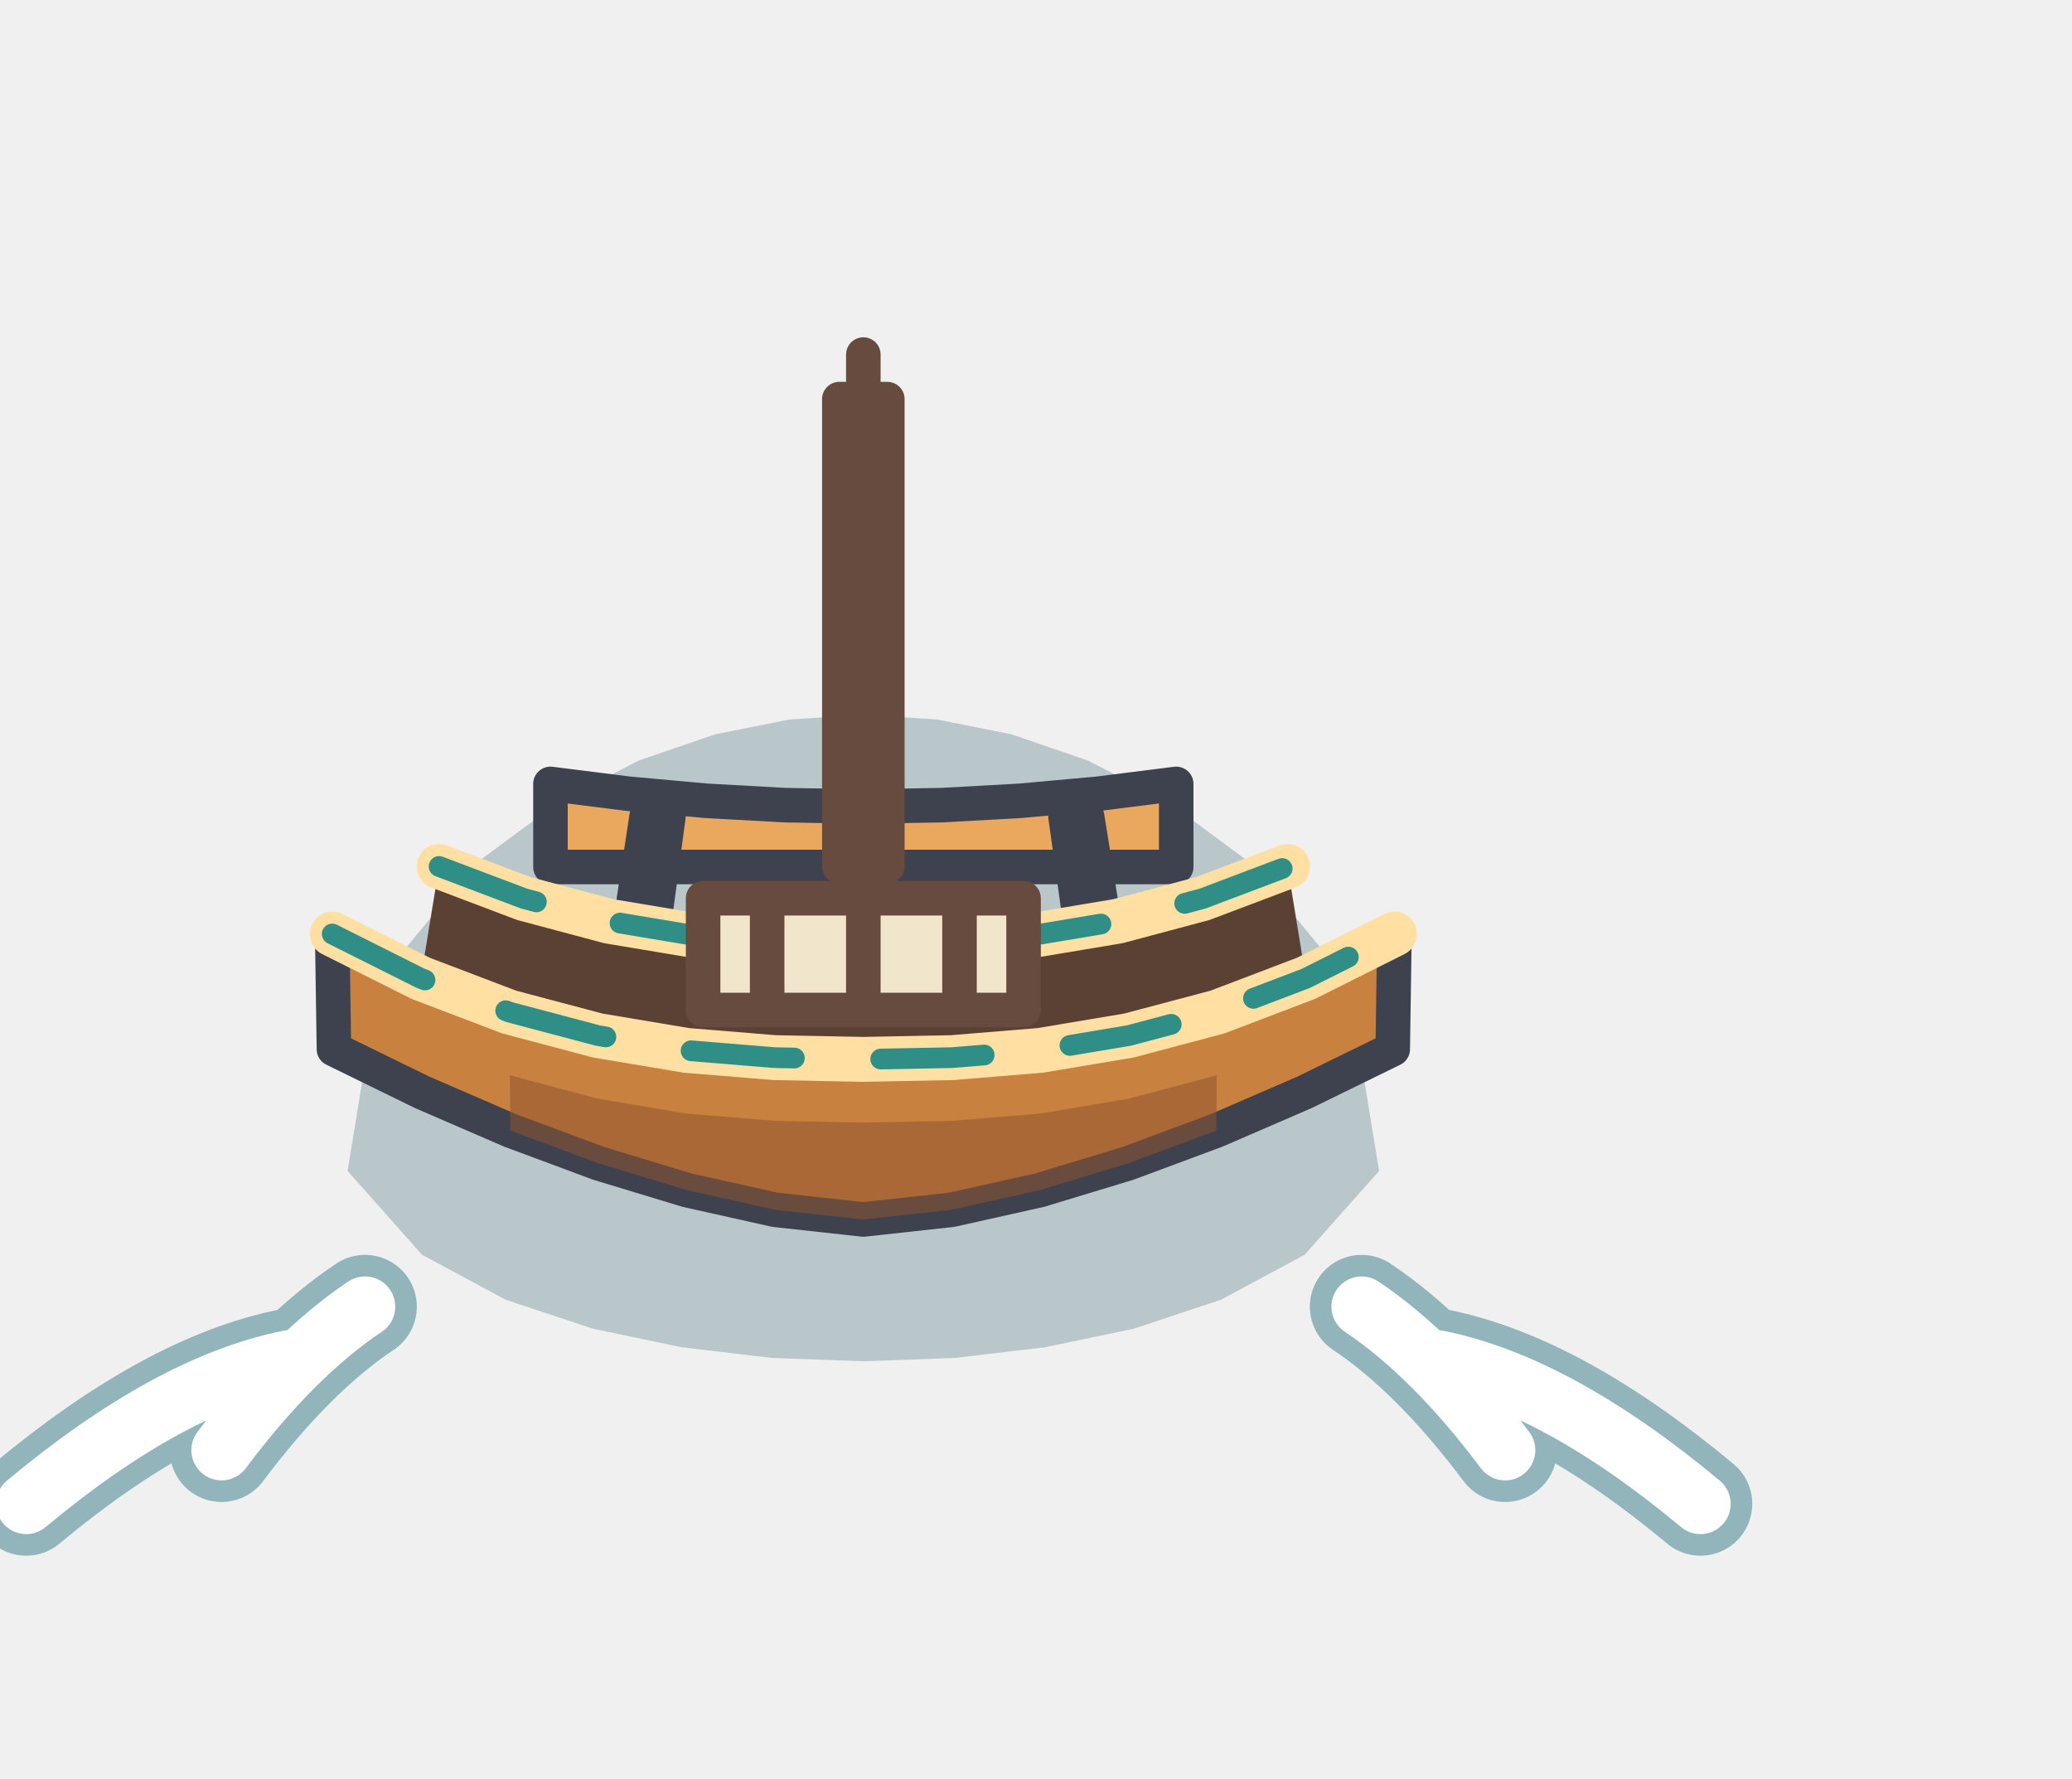
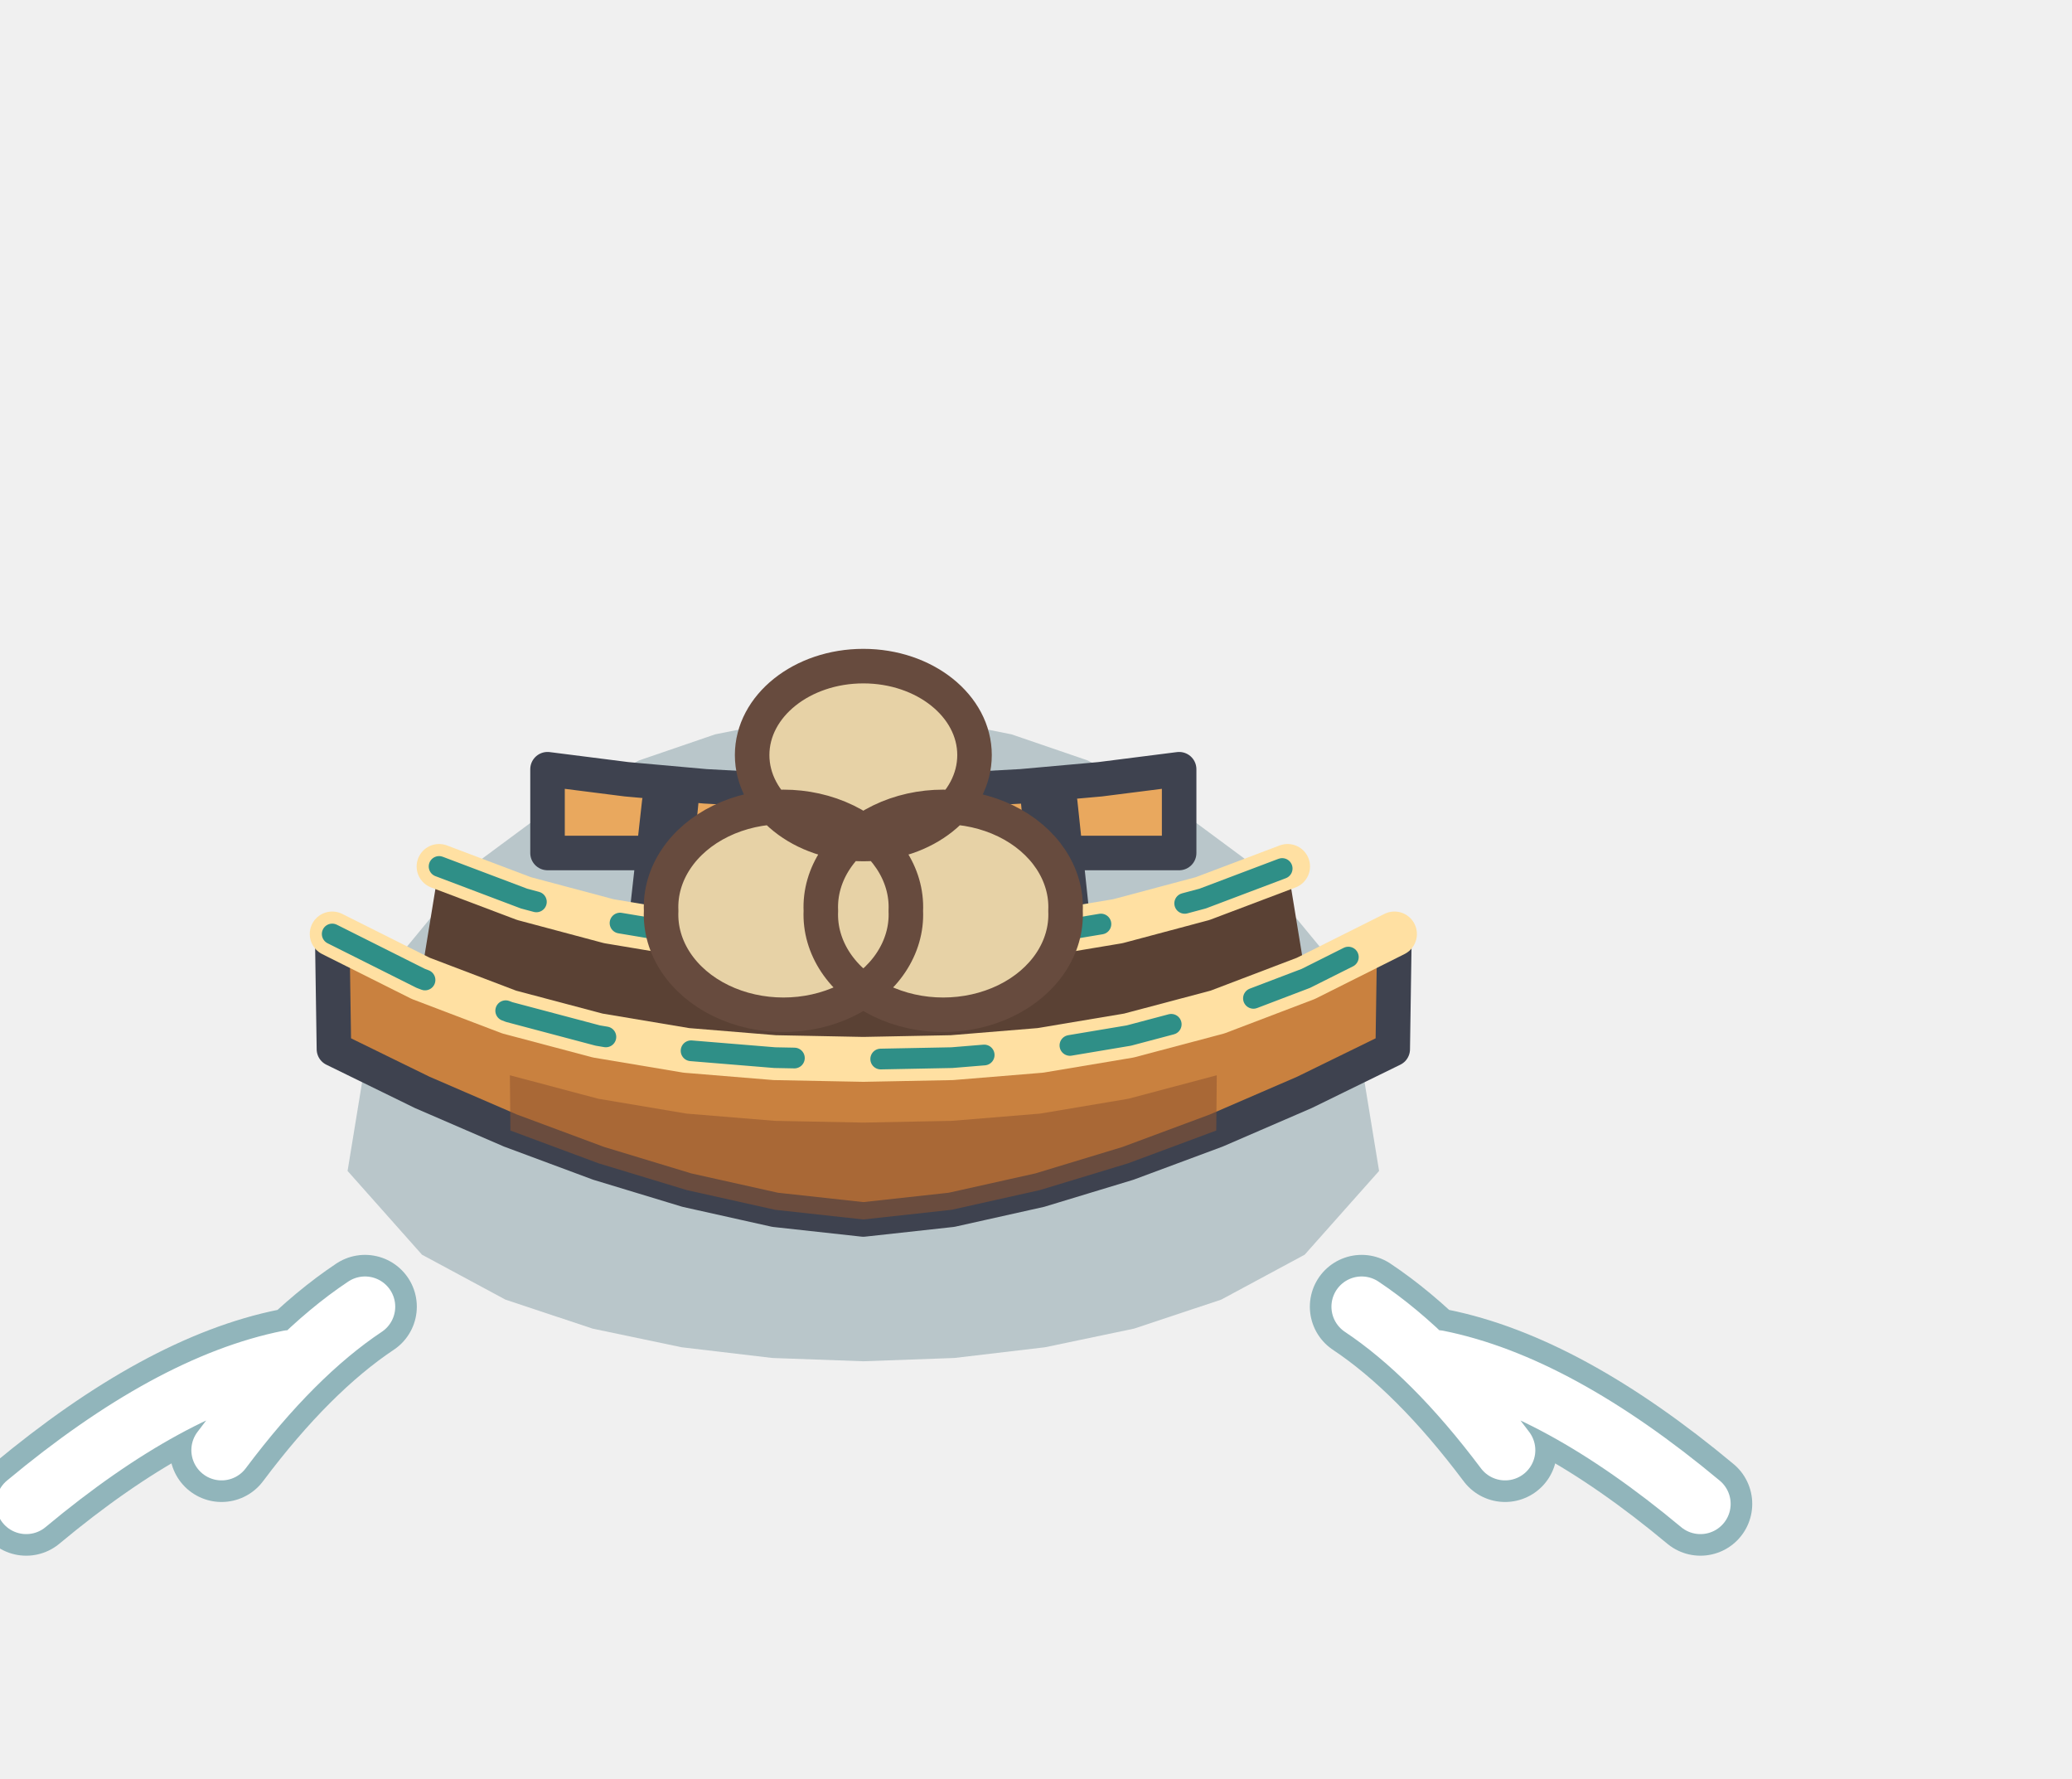
<svg xmlns="http://www.w3.org/2000/svg" width="120" height="103" viewBox="0 0 120 103">
  <g transform="translate(-145 -405)" stroke-linejoin="round" stroke-linecap="round">
    <path d="M165.13 472.80L169.44 477.65L174.27 480.25L179.32 481.93L184.48 483.01L189.73 483.63L195.00 483.82L200.27 483.63L205.52 483.01L210.68 481.93L215.73 480.25L220.56 477.65L224.87 472.80L223.07 461.80L217.47 455.01L212.58 451.39L207.99 449.03L203.58 447.52L199.27 446.66L195.00 446.38L190.73 446.66L186.42 447.52L182.01 449.03L177.42 451.39L172.53 455.01L166.93 461.80Z" fill="#1D4F5C" fill-opacity=".26" />
    <path d="M161.75 483.77q-6.923 1.385 -15.231 8.308 M166.14 480.66q-4.154 2.769 -8.308 8.308 M228.25 483.77q6.923 1.385 15.231 8.308 M223.86 480.66q4.154 2.769 8.308 8.308" fill="none" stroke="#1E6E7A" stroke-opacity=".45" stroke-width="6" />
    <path d="M161.75 483.77q-6.923 1.385 -15.231 8.308 M166.14 480.66q-4.154 2.769 -8.308 8.308 M228.25 483.77q6.923 1.385 15.231 8.308 M223.86 480.66q4.154 2.769 8.308 8.308" fill="none" stroke="#FFFFFF" stroke-width="3.5" />
-     <path d="M181.39 459.21L182.45 452.28L183.71 452.28L182.75 459.45Z M207.70 459.37L206.71 452.28L207.96 452.28L209.06 459.12Z M176.88 450.39L181.41 450.96L185.94 451.37L190.47 451.62L195.00 451.70L199.53 451.62L204.06 451.37L208.59 450.96L213.12 450.39L213.12 455.20L208.59 455.20L204.06 455.20L199.53 455.20L195.00 455.20L190.47 455.20L185.94 455.20L181.41 455.20L176.88 455.20Z" fill="#E9A85E" stroke="#3E424F" stroke-width="2" />
+     <path d="M182.30 459.37L183.18 451.45L184.45 451.45L183.66 459.59Z M205.89 459.66L205.13 451.45L206.40 451.45L207.25 459.45Z M176.71 449.54L181.28 450.12L185.85 450.53L190.43 450.78L195.00 450.86L199.57 450.78L204.15 450.53L208.72 450.12L213.29 449.54L213.29 454.39L208.72 454.39L204.15 454.39L199.57 454.39L195.00 454.39L190.43 454.39L185.85 454.39L181.28 454.39L176.71 454.39Z" fill="#E9A85E" stroke="#3E424F" stroke-width="2" />
    <path d="M164.24 459.08L169.37 461.65L174.49 463.60L179.62 464.96L184.75 465.82L189.87 466.24L195.00 466.34L200.13 466.24L205.25 465.82L210.38 464.96L215.51 463.60L220.63 461.65L225.76 459.08L225.66 465.75L220.55 468.25L215.44 470.46L210.33 472.36L205.22 473.91L200.11 475.05L195.00 475.61L189.89 475.05L184.78 473.91L179.67 472.36L174.56 470.46L169.45 468.25L164.34 465.75Z" fill="#C9813F" stroke="#3E424F" stroke-width="2" />
    <path d="M174.53 467.26L179.65 468.62L184.76 469.48L189.88 469.90L195.00 470.00L200.12 469.90L205.24 469.48L210.35 468.62L215.47 467.26L215.44 470.46L210.33 472.36L205.22 473.91L200.11 475.05L195.00 475.61L189.89 475.05L184.78 473.91L179.67 472.36L174.56 470.46Z" fill="#8E5530" fill-opacity=".55" />
    <path d="M169.37 461.65L174.49 463.60L179.62 464.96L184.75 465.82L189.87 466.24L195.00 466.34L200.13 466.24L205.25 465.82L210.38 464.96L215.51 463.60L220.63 461.65L219.57 455.17L214.65 457.03L209.74 458.34L204.83 459.16L199.91 459.57L195.00 459.66L190.09 459.57L185.17 459.16L180.26 458.34L175.35 457.03L170.43 455.17Z" fill="#5A4134" />
    <path d="M164.24 459.08L169.37 461.65L174.49 463.60L179.62 464.96L184.75 465.82L189.87 466.24L195.00 466.34L200.13 466.24L205.25 465.82L210.38 464.96L215.51 463.60L220.63 461.65L225.76 459.08 M170.43 455.17L175.35 457.03L180.26 458.34L185.17 459.16L190.09 459.57L195.00 459.66L199.91 459.57L204.83 459.16L209.74 458.34L214.65 457.03L219.57 455.17" fill="none" stroke="#FFE0A2" stroke-width="2.6" />
    <path d="M164.24 459.08L169.37 461.65L174.49 463.60L179.62 464.96L184.75 465.82L189.87 466.24L195.00 466.34L200.13 466.24L205.25 465.82L210.38 464.96L215.51 463.60L220.63 461.65L225.76 459.08 M170.43 455.17L175.35 457.03L180.26 458.34L185.17 459.16L190.09 459.57L195.00 459.66L199.91 459.57L204.83 459.16L209.74 458.34L214.65 457.03L219.57 455.17" fill="none" stroke="#2F8F87" stroke-width="1.2" stroke-dasharray="6 5" />
-     <path d="M185.72 457.01L188.51 457.01L192.22 457.01L195.00 457.01L197.78 457.01L201.49 457.01L204.28 457.01L204.28 463.48L201.49 463.48L197.78 463.48L195.00 463.48L192.22 463.48L188.51 463.48L185.72 463.48Z M189.43 457.01L189.43 463.48M195.00 457.01L195.00 463.48M200.57 457.01L200.57 463.48 M195.00 461.60L195.00 425.53 M193.61 455.16L196.39 455.16L196.39 428.11L193.61 428.11Z" fill="#F1E6CC" stroke="#674B3E" stroke-width="2" />
+     <path d="M183.29 457.74a7.09 5.80 0 1 0 14.17 0a7.09 5.80 0 1 0 -14.17 0Z M192.54 457.74a7.09 5.80 0 1 0 14.17 0a7.09 5.80 0 1 0 -14.17 0Z M188.56 448.72a6.44 5.15 0 1 0 12.88 0a6.44 5.15 0 1 0 -12.88 0Z" fill="#E7D2A6" stroke="#674B3E" stroke-width="2" />
  </g>
</svg>
